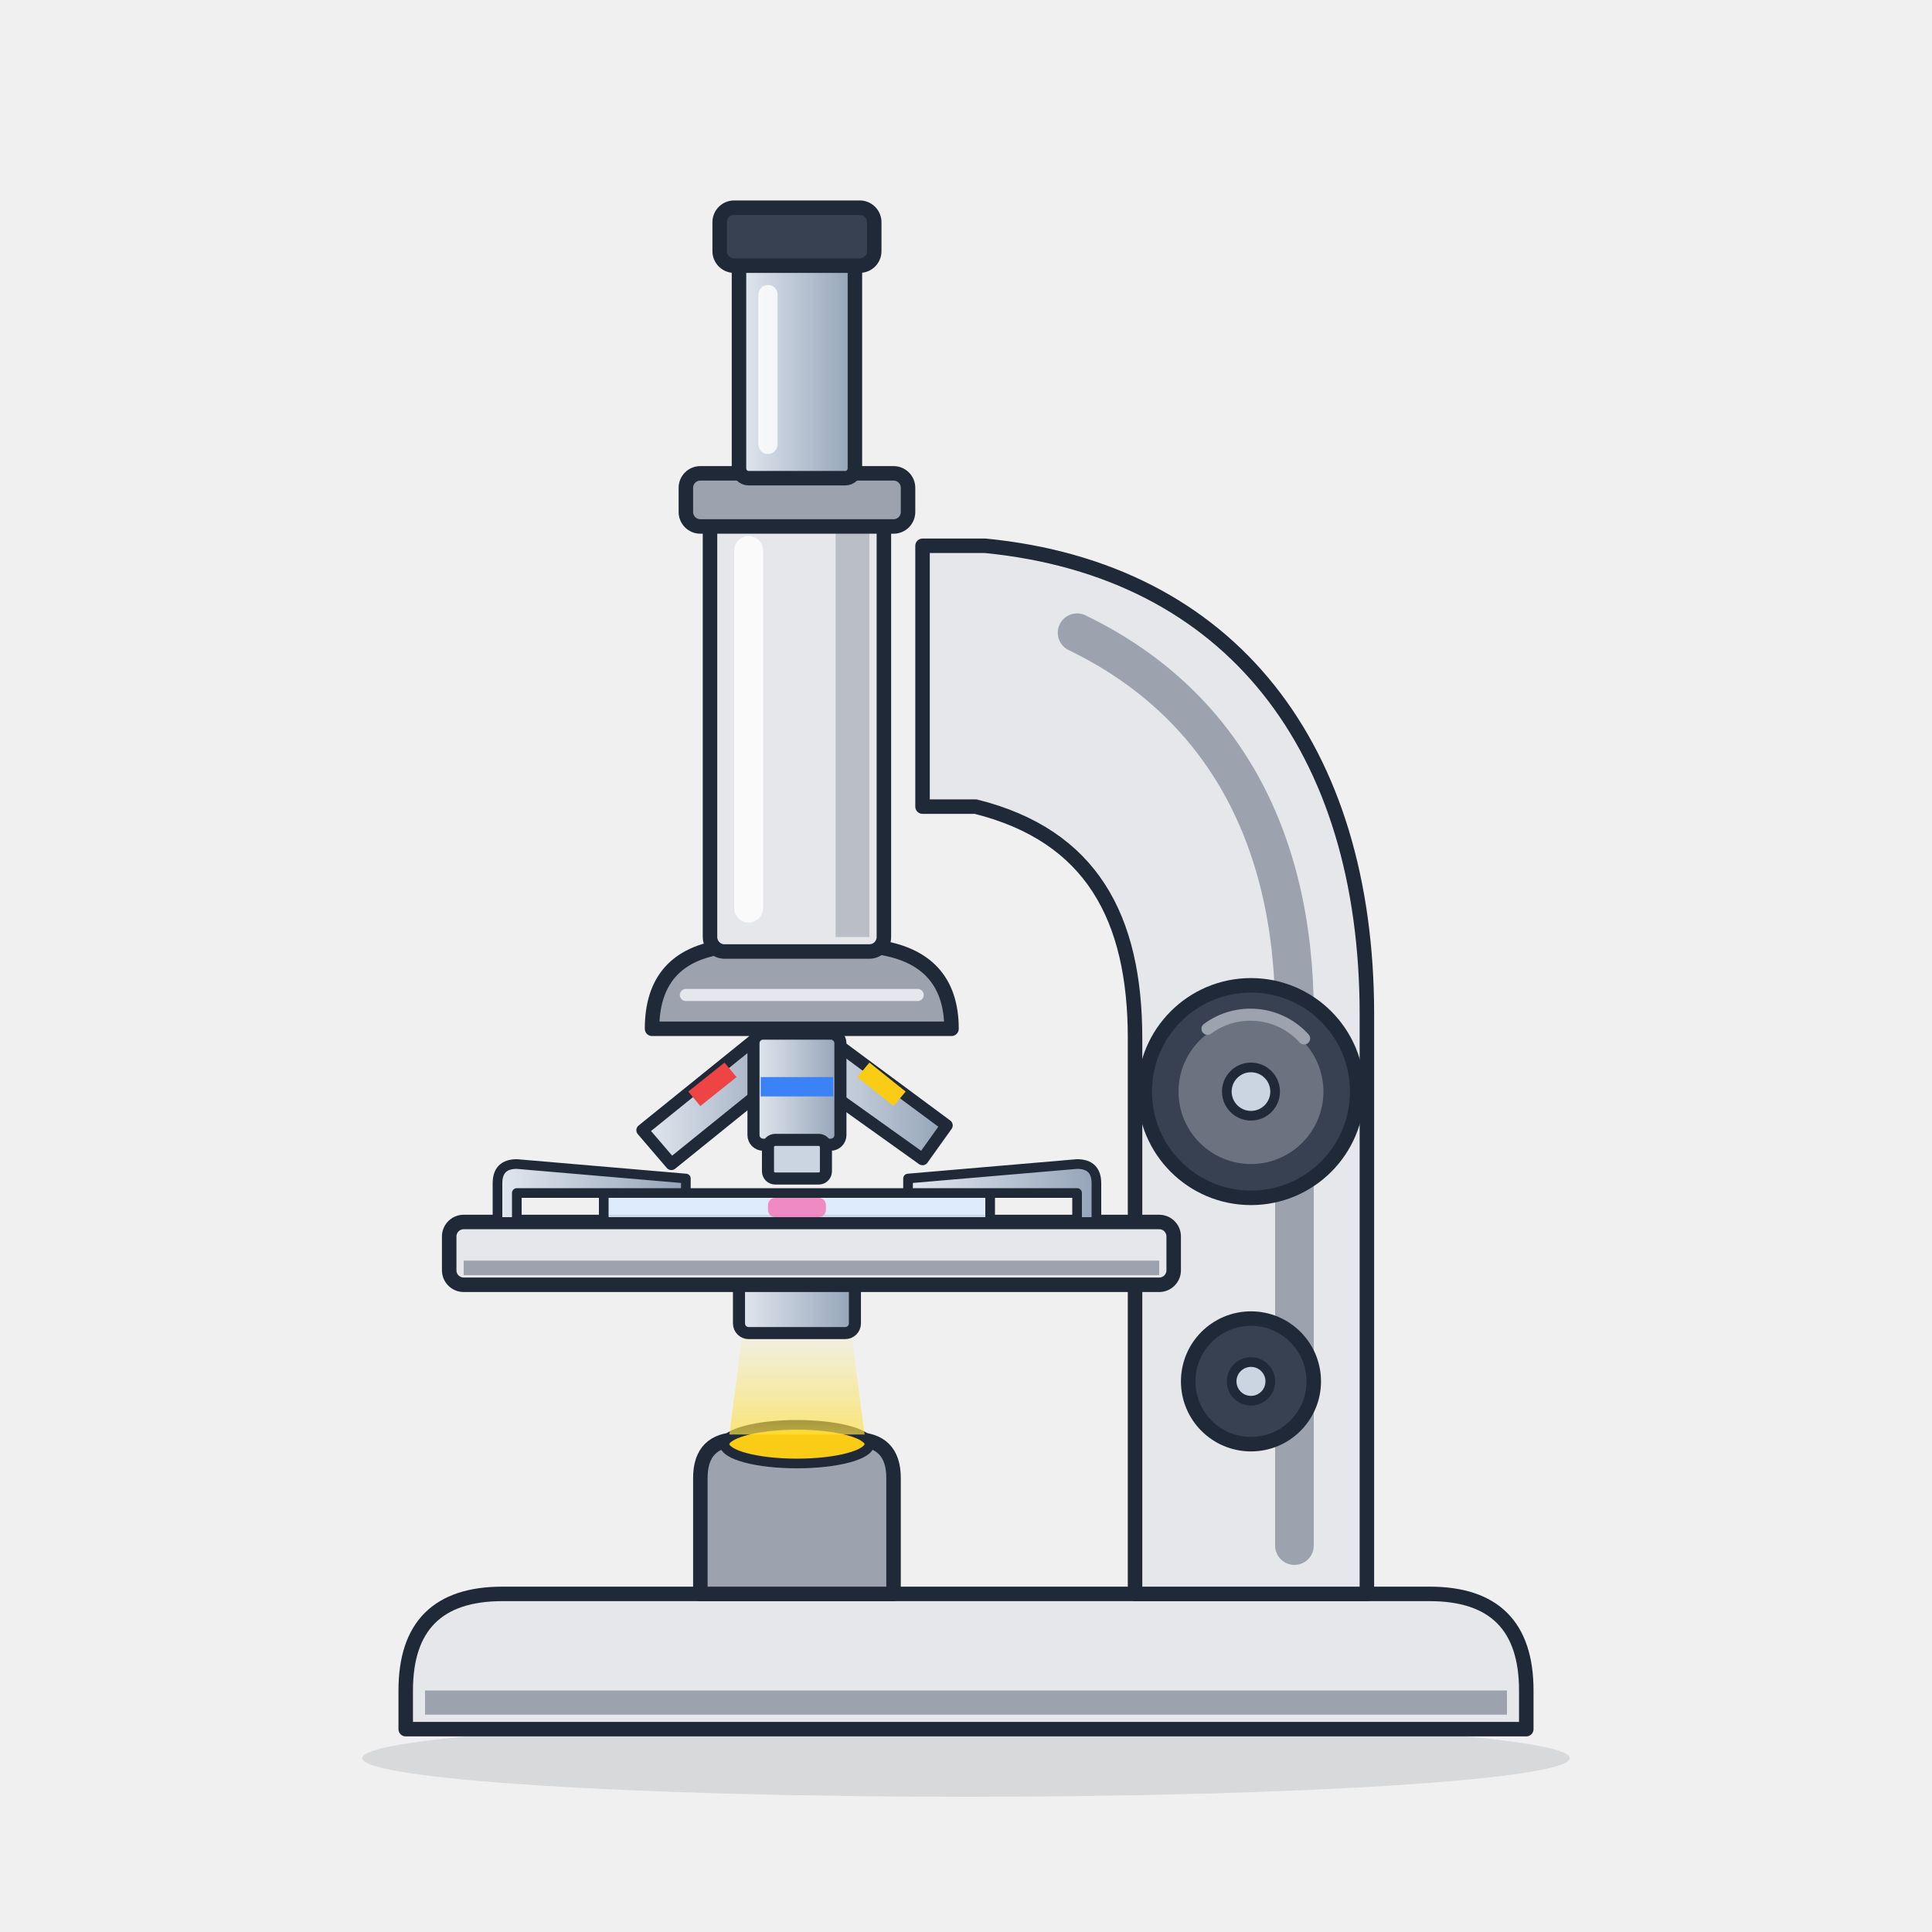
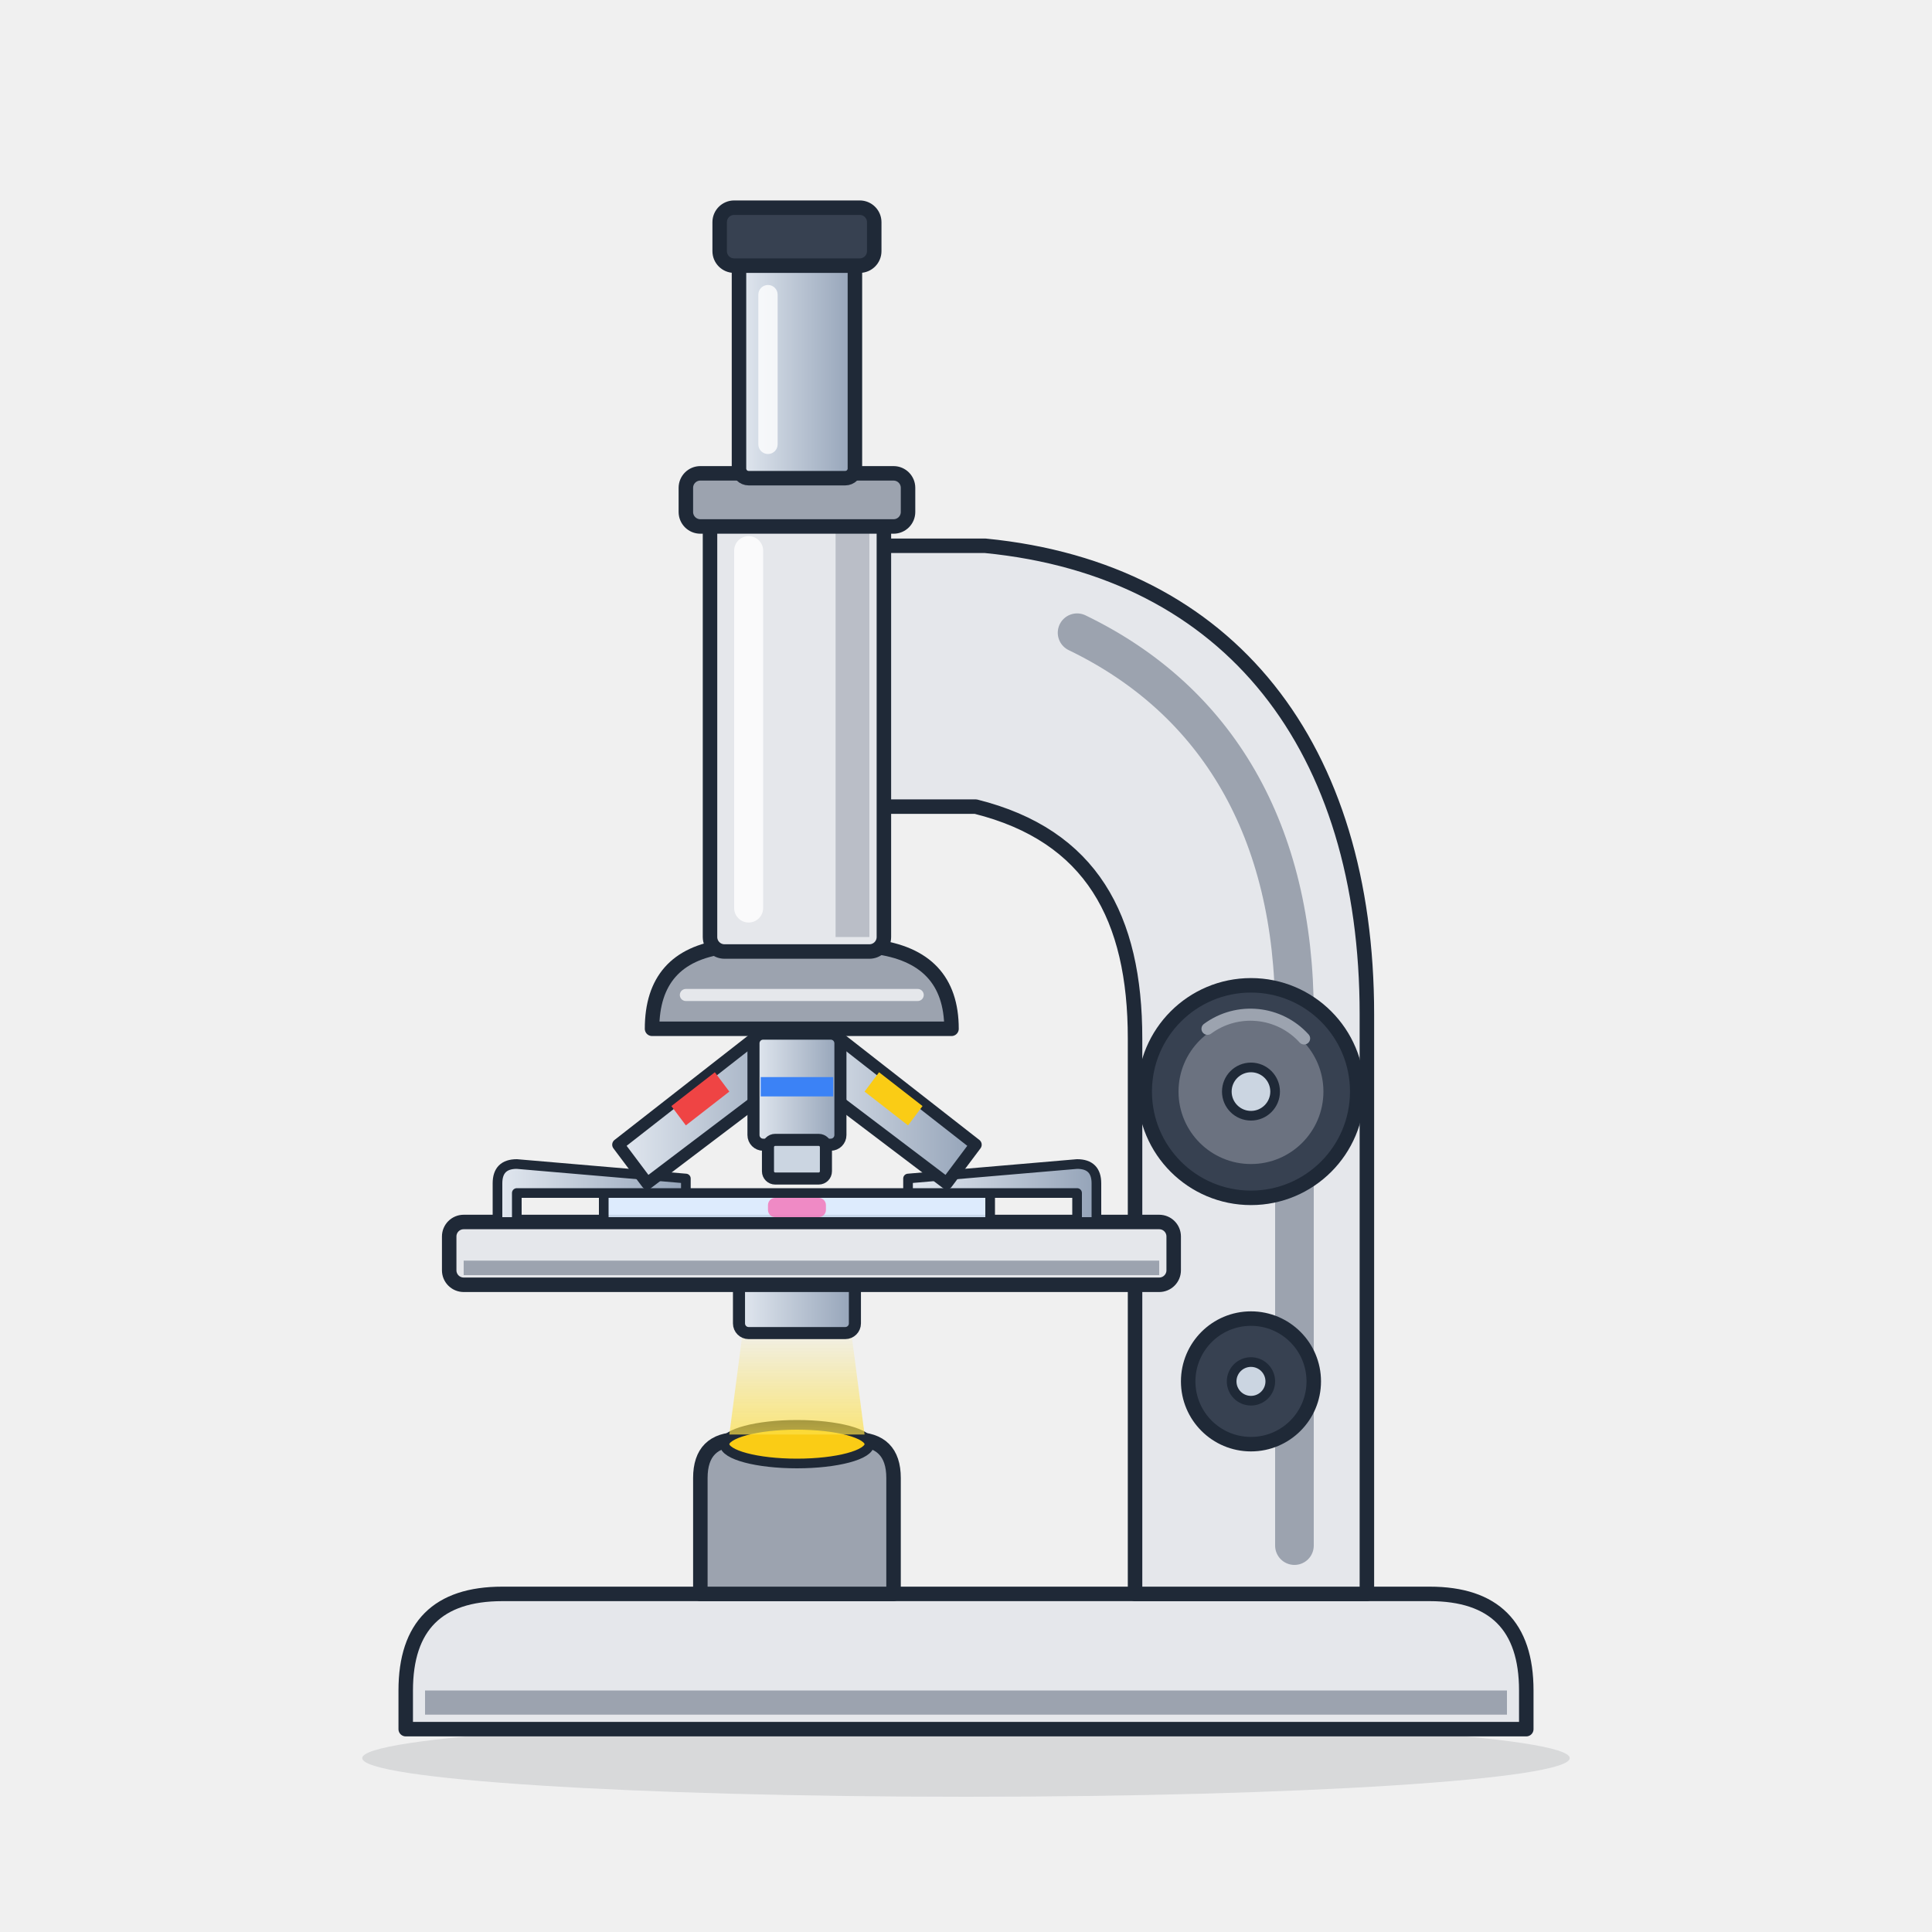
<svg xmlns="http://www.w3.org/2000/svg" viewBox="0 0 800 800">
  <defs>
    <linearGradient id="microscope-metal" x1="0" y1="0" x2="1" y2="0">
      <stop offset="0" stop-color="#e2e8f0" />
      <stop offset="1" stop-color="#94a3b8" />
    </linearGradient>
    <linearGradient id="microscope-beam" x1="0" y1="1" x2="0" y2="0">
      <stop offset="0" stop-color="#fde047" stop-opacity="0.7" />
      <stop offset="1" stop-color="#fde047" stop-opacity="0" />
    </linearGradient>
  </defs>
  <ellipse cx="400" cy="728" rx="250" ry="16" fill="#1f2937" opacity="0.12" />
  <path d="M168 700 Q168 660 208 660 L592 660 Q632 660 632 700 L632 716 L168 716 Z" fill="#e5e7eb" stroke="#1f2937" stroke-width="6" stroke-linejoin="round" />
  <path d="M176 700 L624 700 L624 710 L176 710 Z" fill="#9ca3af" />
-   <path d="M470 660 L470 430 C470 380 452 346 404 334 L382 334 L382 226 L408 226 C510 236 566 310 566 420 L566 660 Z" fill="#e5e7eb" stroke="#1f2937" stroke-width="6" stroke-linejoin="round" />
+   <path d="M470 660 L470 430 C470 380 452 346 404 334 L360 334 L360 226 L408 226 C510 236 566 310 566 420 L566 660 Z" fill="#e5e7eb" stroke="#1f2937" stroke-width="6" stroke-linejoin="round" />
  <path d="M536 640 L536 420 C536 344 504 290 446 262" fill="none" stroke="#9ca3af" stroke-width="16" stroke-linecap="round" />
  <path d="M290 612 Q290 596 306 596 L354 596 Q370 596 370 612 L370 660 L290 660 Z" fill="#9ca3af" stroke="#1f2937" stroke-width="6" stroke-linejoin="round" />
  <ellipse cx="330" cy="598" rx="30" ry="8" fill="#facc15" stroke="#1f2937" stroke-width="4" />
  <path d="M302 594 L358 594 L352 548 L308 548 Z" fill="url(#microscope-beam)" />
  <rect x="306" y="530" width="48" height="22" rx="4" fill="url(#microscope-metal)" stroke="#1f2937" stroke-width="5" />
  <rect x="186" y="506" width="300" height="26" rx="6" fill="#e5e7eb" stroke="#1f2937" stroke-width="6" stroke-linejoin="round" />
  <rect x="192" y="522" width="288" height="6" fill="#9ca3af" />
  <rect x="250" y="494" width="160" height="12" rx="2" fill="#dbeafe" fill-opacity="0.9" stroke="#1f2937" stroke-width="4" />
  <rect x="318" y="496" width="24" height="8" rx="3" fill="#f472b6" opacity="0.8" />
  <g fill="url(#microscope-metal)" stroke="#1f2937" stroke-width="4" stroke-linejoin="round">
    <path d="M206 506 L206 490 Q206 482 214 482 L284 488 L284 494 L214 494 L214 506 Z" />
    <path d="M454 506 L454 490 Q454 482 446 482 L376 488 L376 494 L446 494 L446 506 Z" />
  </g>
  <g stroke="#1f2937" stroke-width="5" stroke-linejoin="round">
-     <path d="M338 426 L392 466 L382 480 L326 440 Z" fill="url(#microscope-metal)" transform="rotate(0)" />
-     <path d="M318 426 L266 468 L278 482 L330 440 Z" fill="url(#microscope-metal)" />
+     <path d="M340 424 L404 474 L392 490 L326 440 Z" fill="url(#microscope-metal)" />
+     <path d="M320 424 L256 474 L268 490 L334 440 Z" fill="url(#microscope-metal)" />
    <rect x="312" y="428" width="36" height="46" rx="4" fill="url(#microscope-metal)" />
    <rect x="318" y="472" width="24" height="16" rx="3" fill="#cbd5e1" />
  </g>
  <g stroke="none">
    <rect x="315" y="446" width="30" height="8" fill="#3b82f6" />
-     <path d="M285 452 L300 440 L305 446 L290 458 Z" fill="#ef4444" />
-     <path d="M375 452 L360 440 L355 446 L370 458 Z" fill="#facc15" />
+     <path d="M278 458 L296 444 L302 452 L284 466 Z" fill="#ef4444" />
+     <path d="M382 458 L364 444 L358 452 L376 466 Z" fill="#facc15" />
  </g>
  <path d="M270 426 Q270 396 300 392 L362 392 Q394 396 394 426 Z" fill="#9ca3af" stroke="#1f2937" stroke-width="6" stroke-linejoin="round" />
  <path d="M284 412 L380 412" stroke="#e5e7eb" stroke-width="5" stroke-linecap="round" />
  <rect x="294" y="210" width="72" height="184" rx="6" fill="#e5e7eb" stroke="#1f2937" stroke-width="6" stroke-linejoin="round" />
  <rect x="304" y="222" width="12" height="160" rx="6" fill="#ffffff" opacity="0.8" />
  <rect x="346" y="216" width="14" height="172" fill="#9ca3af" opacity="0.6" />
  <rect x="284" y="196" width="92" height="22" rx="6" fill="#9ca3af" stroke="#1f2937" stroke-width="6" stroke-linejoin="round" />
  <rect x="306" y="104" width="48" height="94" rx="4" fill="url(#microscope-metal)" stroke="#1f2937" stroke-width="6" stroke-linejoin="round" />
  <rect x="298" y="86" width="64" height="24" rx="6" fill="#374151" stroke="#1f2937" stroke-width="6" stroke-linejoin="round" />
  <rect x="314" y="118" width="8" height="70" rx="4" fill="#ffffff" opacity="0.8" />
  <circle cx="518" cy="452" r="44" fill="#374151" stroke="#1f2937" stroke-width="6" />
  <circle cx="518" cy="452" r="30" fill="#6b7280" />
  <circle cx="518" cy="452" r="10" fill="#cbd5e1" stroke="#1f2937" stroke-width="4" />
  <path d="M500 426 A30 30 0 0 1 540 430" fill="none" stroke="#9ca3af" stroke-width="5" stroke-linecap="round" />
  <circle cx="518" cy="572" r="26" fill="#374151" stroke="#1f2937" stroke-width="6" />
  <circle cx="518" cy="572" r="8" fill="#cbd5e1" stroke="#1f2937" stroke-width="4" />
</svg>
